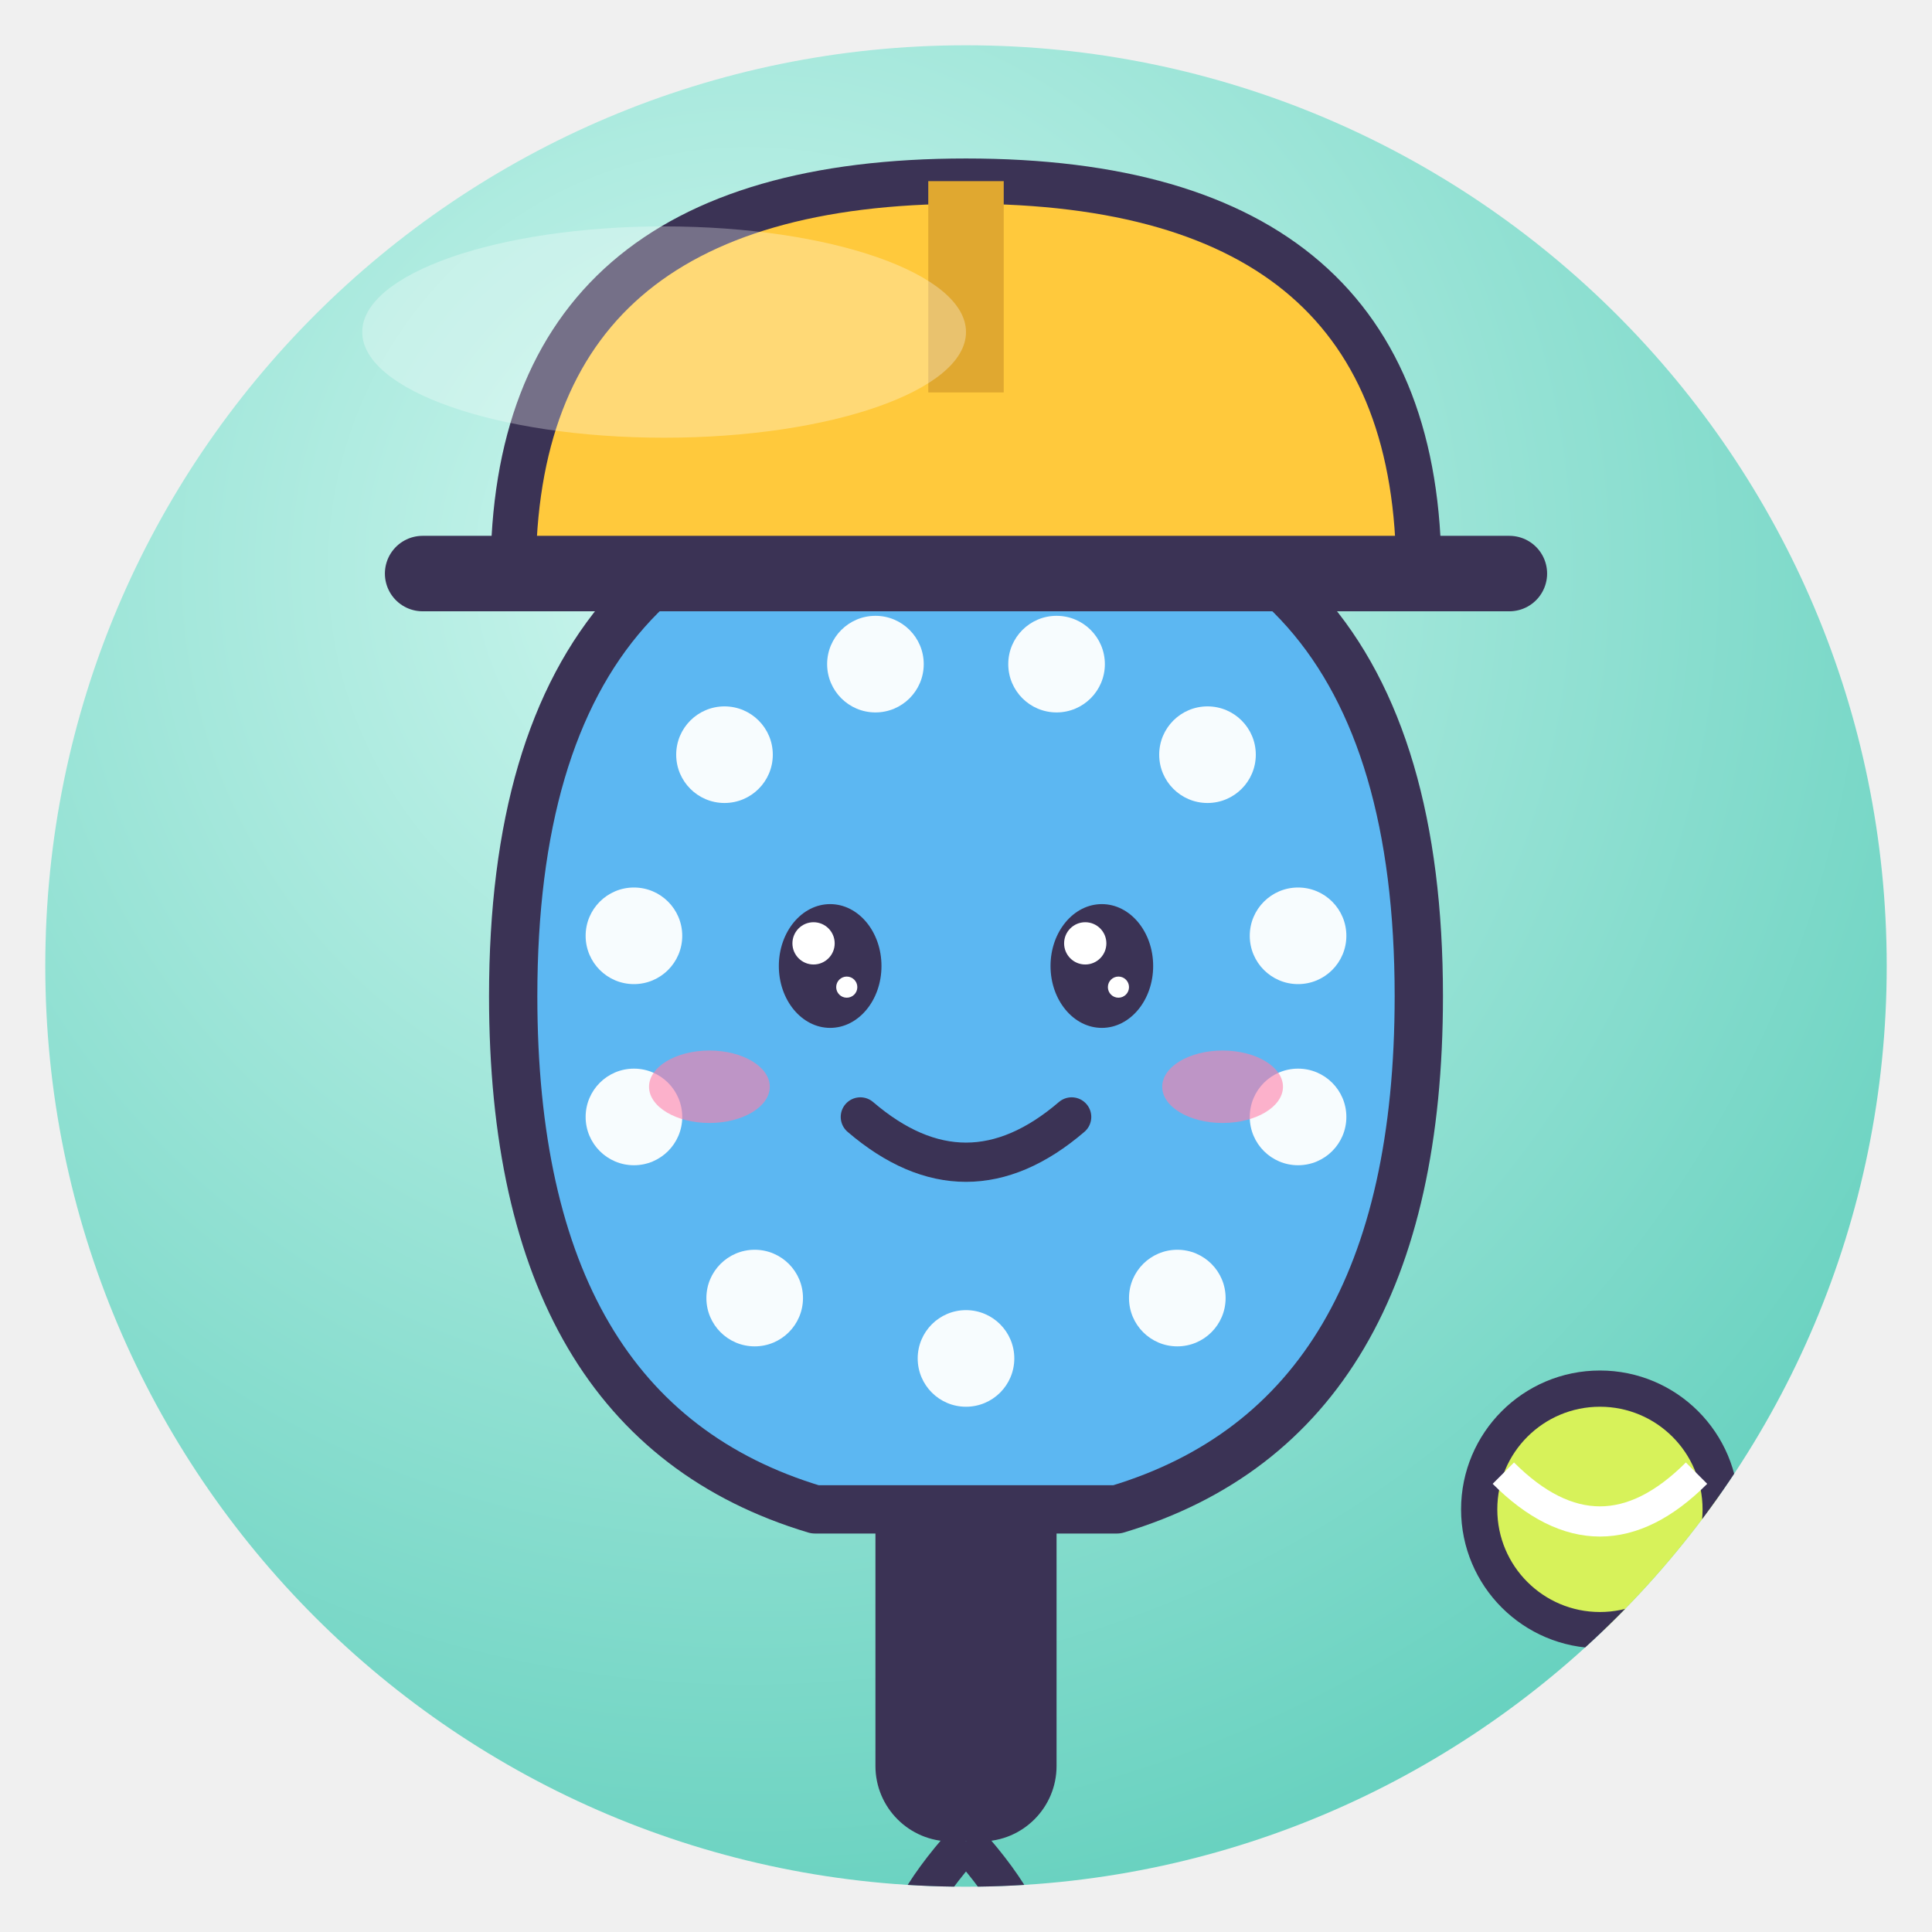
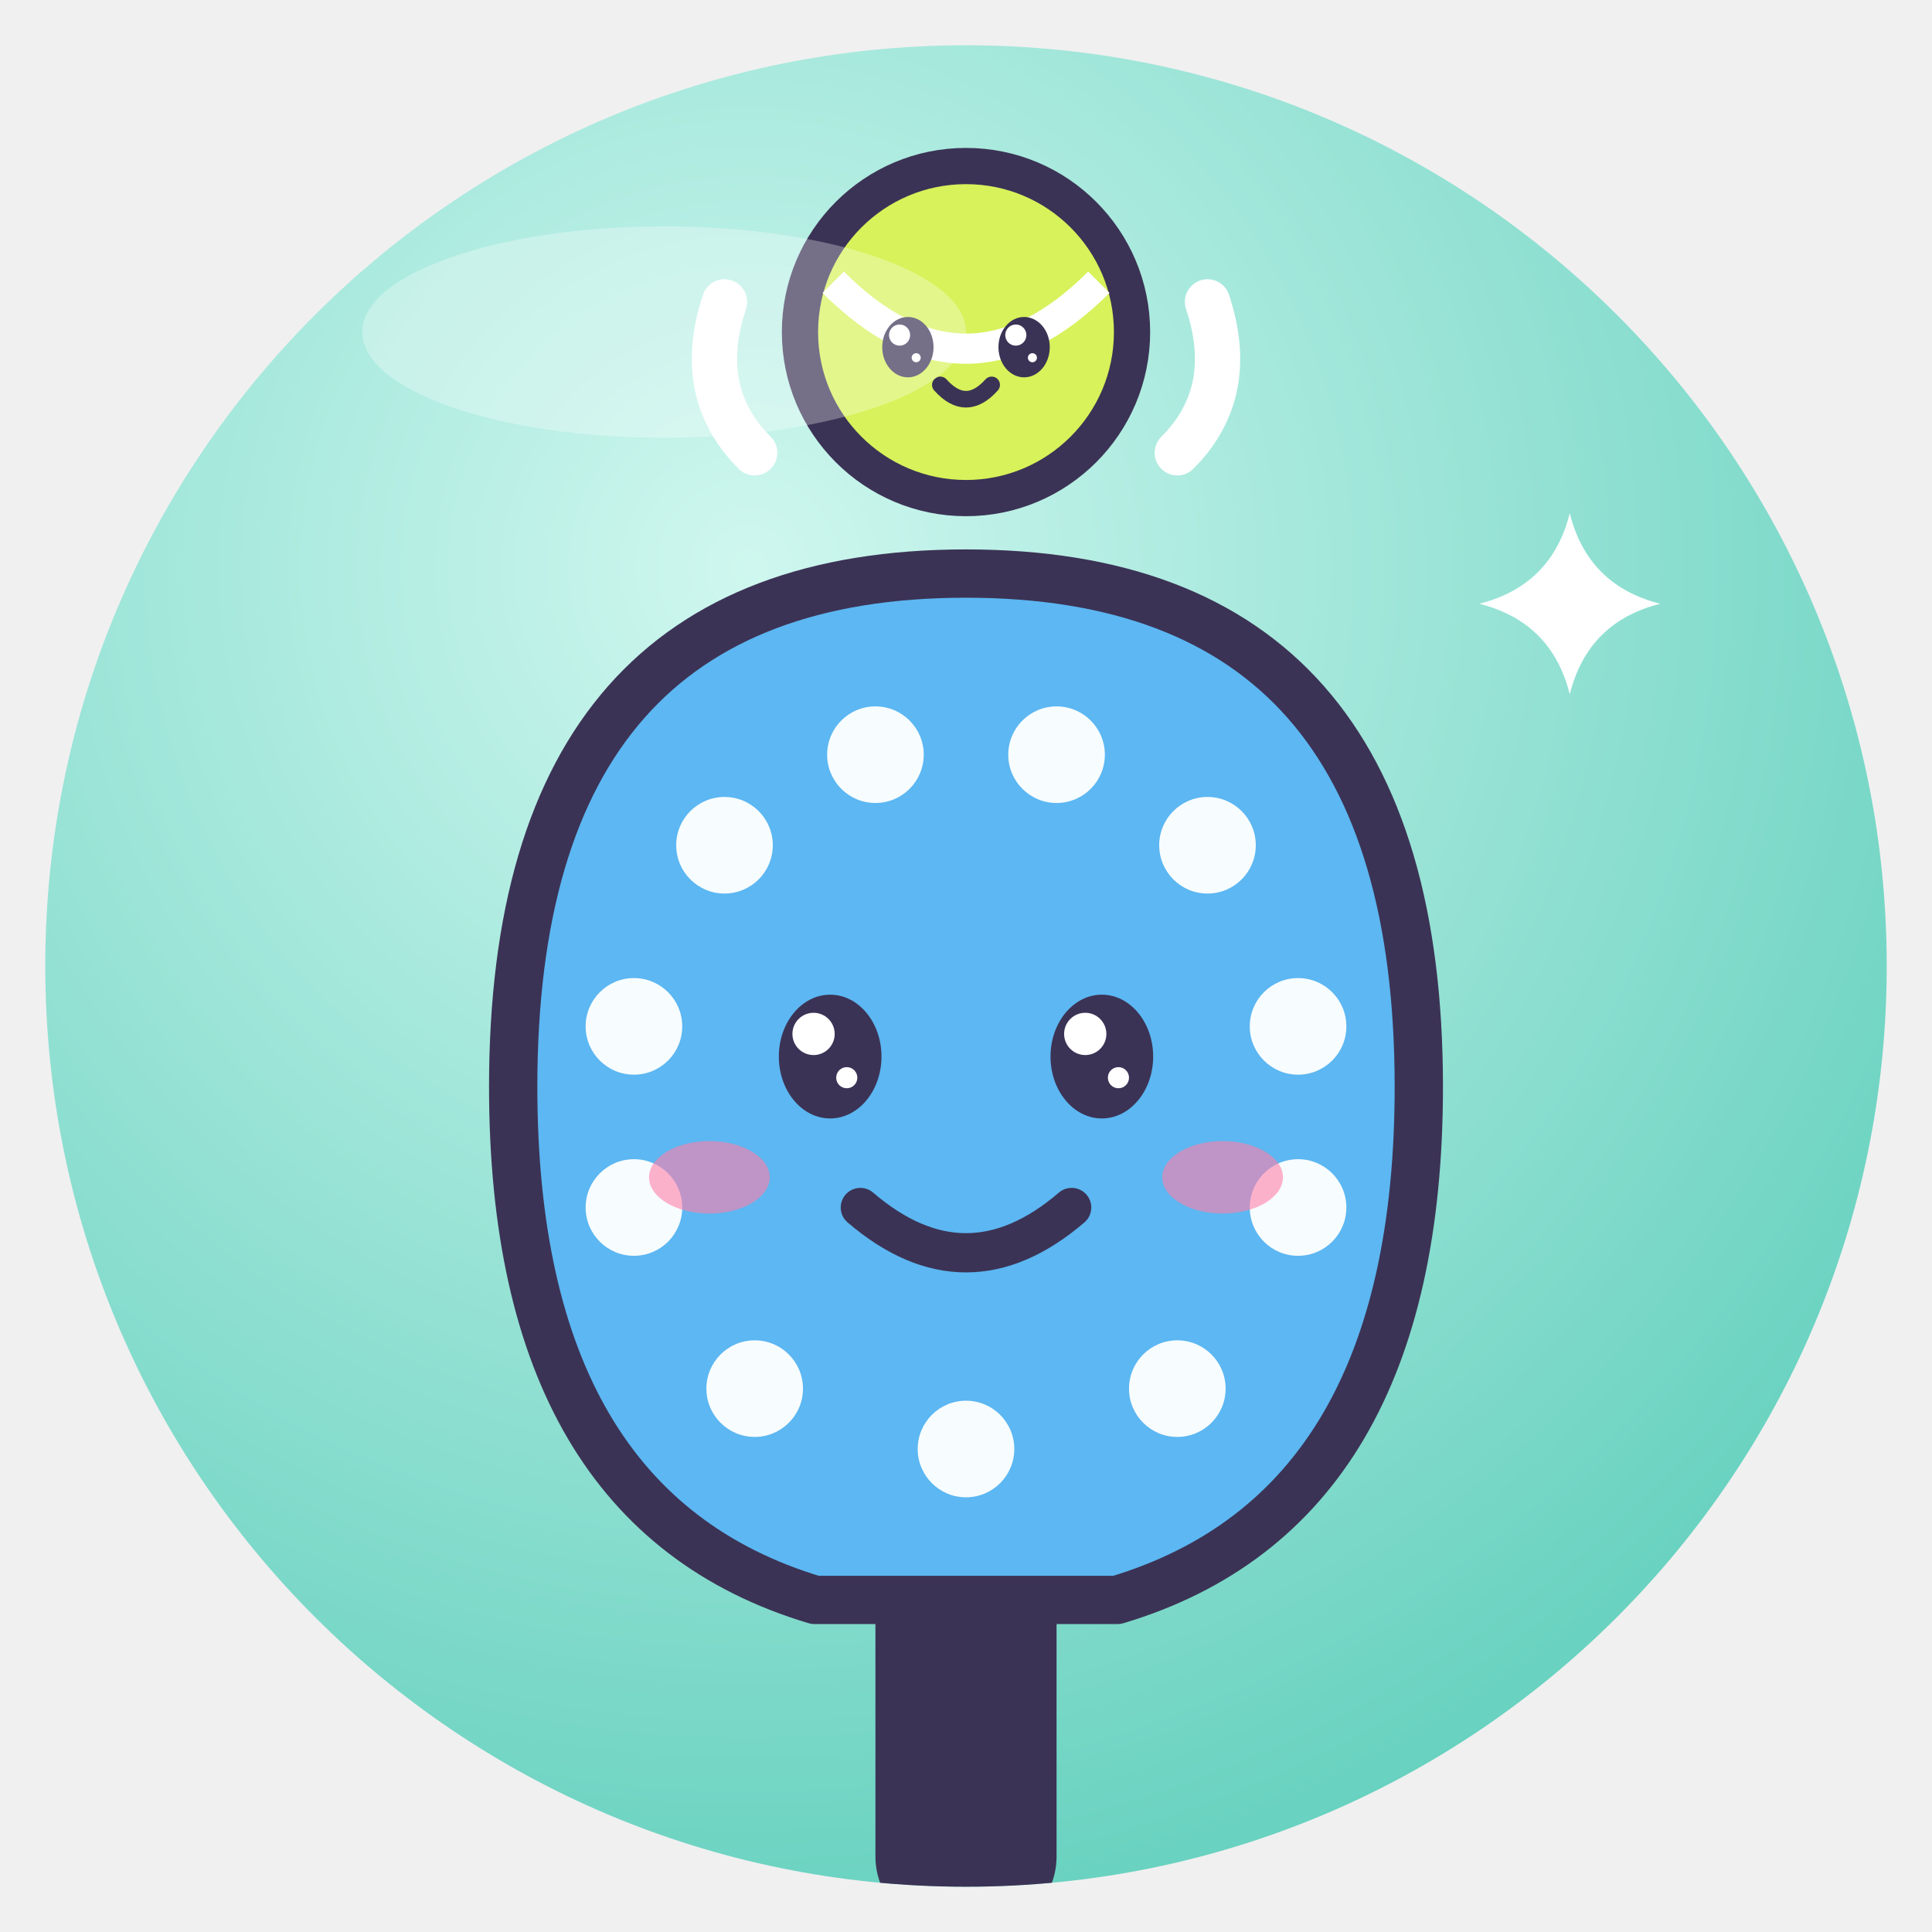
<svg xmlns="http://www.w3.org/2000/svg" viewBox="0 0 128 128" width="128" height="128">
  <defs>
    <radialGradient id="g" cx="38%" cy="28%" r="85%">
      <stop offset="0" stop-color="#CFF7EF" />
      <stop offset="1" stop-color="#5CCDBA" />
    </radialGradient>
    <clipPath id="c">
      <circle cx="64" cy="64" r="61" />
    </clipPath>
  </defs>
  <circle cx="64" cy="64" r="61" fill="url(#g)" />
  <g clip-path="url(#c)">
-     <g transform="translate(64 68) rotate(0) scale(1.0)">
+     <g transform="translate(64 74) rotate(0) scale(1.0)">
      <rect x="-6" y="28" width="12" height="26" rx="5" fill="#3B3355" />
      <path d="M0 54 Q-9 64 0 68 Q9 64 0 54" fill="none" stroke="#3B3355" stroke-width="2.6" />
      <path d="M-30 -2 Q-30 -36 0 -36 Q30 -36 30 -2 Q30 26 10 32 H-10 Q-30 26 -30 -2Z" fill="#5CB7F2" stroke="#3B3355" stroke-width="3.2" stroke-linejoin="round" stroke-linecap="round" />
      <circle cx="-16" cy="-18" r="3.2" fill="#fff" fill-opacity=".95" />
      <circle cx="-6" cy="-24" r="3.2" fill="#fff" fill-opacity=".95" />
      <circle cx="6" cy="-24" r="3.2" fill="#fff" fill-opacity=".95" />
      <circle cx="16" cy="-18" r="3.2" fill="#fff" fill-opacity=".95" />
      <circle cx="-22" cy="-6" r="3.2" fill="#fff" fill-opacity=".95" />
      <circle cx="22" cy="-6" r="3.2" fill="#fff" fill-opacity=".95" />
      <circle cx="-22" cy="6" r="3.2" fill="#fff" fill-opacity=".95" />
      <circle cx="22" cy="6" r="3.2" fill="#fff" fill-opacity=".95" />
      <circle cx="-14" cy="18" r="3.2" fill="#fff" fill-opacity=".95" />
      <circle cx="14" cy="18" r="3.2" fill="#fff" fill-opacity=".95" />
      <circle cx="0" cy="22" r="3.2" fill="#fff" fill-opacity=".95" />
      <ellipse cx="-9" cy="-4" rx="3.4" ry="4.1" fill="#3B3355" />
      <circle cx="-10.1" cy="-5.5" r="1.4" fill="#fff" />
      <circle cx="-7.9" cy="-2.6" r="0.7" fill="#fff" />
      <ellipse cx="9" cy="-4" rx="3.4" ry="4.1" fill="#3B3355" />
      <circle cx="7.9" cy="-5.5" r="1.4" fill="#fff" />
      <circle cx="10.1" cy="-2.6" r="0.7" fill="#fff" />
      <path d="M-7 6 Q0 12 7 6" fill="none" stroke="#3B3355" stroke-width="2.6" stroke-linecap="round" />
      <ellipse cx="-17" cy="4" rx="4" ry="2.4" fill="#FF7FA8" opacity=".6" />
      <ellipse cx="17" cy="4" rx="4" ry="2.4" fill="#FF7FA8" opacity=".6" />
    </g>
-     <path d="M34 38 Q34 12 64 12 Q94 12 94 38Z" fill="#FFC93C" stroke="#3B3355" stroke-linejoin="round" stroke-linecap="round" stroke-width="3" />
-     <path d="M28 38 H100" stroke="#3B3355" stroke-linejoin="round" stroke-linecap="round" stroke-width="5" />
-     <path d="M64 12 V26" stroke="#E0A830" stroke-width="5" />
-     <circle cx="106" cy="100" r="8" fill="#D7F25A" stroke="#3B3355" stroke-linejoin="round" stroke-linecap="round" stroke-width="2.4" />
-     <path d="M99.6 97.6 Q106 104.0 112.4 97.6" fill="none" stroke="#fff" stroke-width="2" />
+     <circle cx="64" cy="22" r="11" fill="#D7F25A" stroke="#3B3355" stroke-linejoin="round" stroke-linecap="round" stroke-width="2.4" />
+     <path d="M55.2 18.7 Q64 27.5 72.8 18.7" fill="none" stroke="#fff" stroke-width="2" />
+     <ellipse cx="60.15" cy="23" rx="1.7" ry="2.0" fill="#3B3355" />
+     <circle cx="59.6" cy="22.2" r="0.7" fill="#fff" />
+     <circle cx="60.7" cy="23.7" r="0.3" fill="#fff" />
+     <ellipse cx="67.85" cy="23" rx="1.7" ry="2.0" fill="#3B3355" />
+     <circle cx="67.3" cy="22.2" r="0.7" fill="#fff" />
+     <circle cx="68.4" cy="23.7" r="0.3" fill="#fff" />
+     <path d="M62.3 25.5 Q64 27.4 65.7 25.5" fill="none" stroke="#3B3355" stroke-linejoin="round" stroke-linecap="round" stroke-width="1.1" />
+     <path d="M50 30 Q46 26 48 20 M78 30 Q82 26 80 20" fill="none" stroke="#fff" stroke-width="3" stroke-linecap="round" />
+     <path d="M104 34 Q105.2 38.8 110 40 Q105.2 41.2 104 46 Q102.8 41.2 98 40 Q102.8 38.8 104 34Z" fill="#fff" />
  </g>
  <ellipse cx="44" cy="22" rx="20" ry="7" fill="#fff" opacity=".3" />
</svg>
